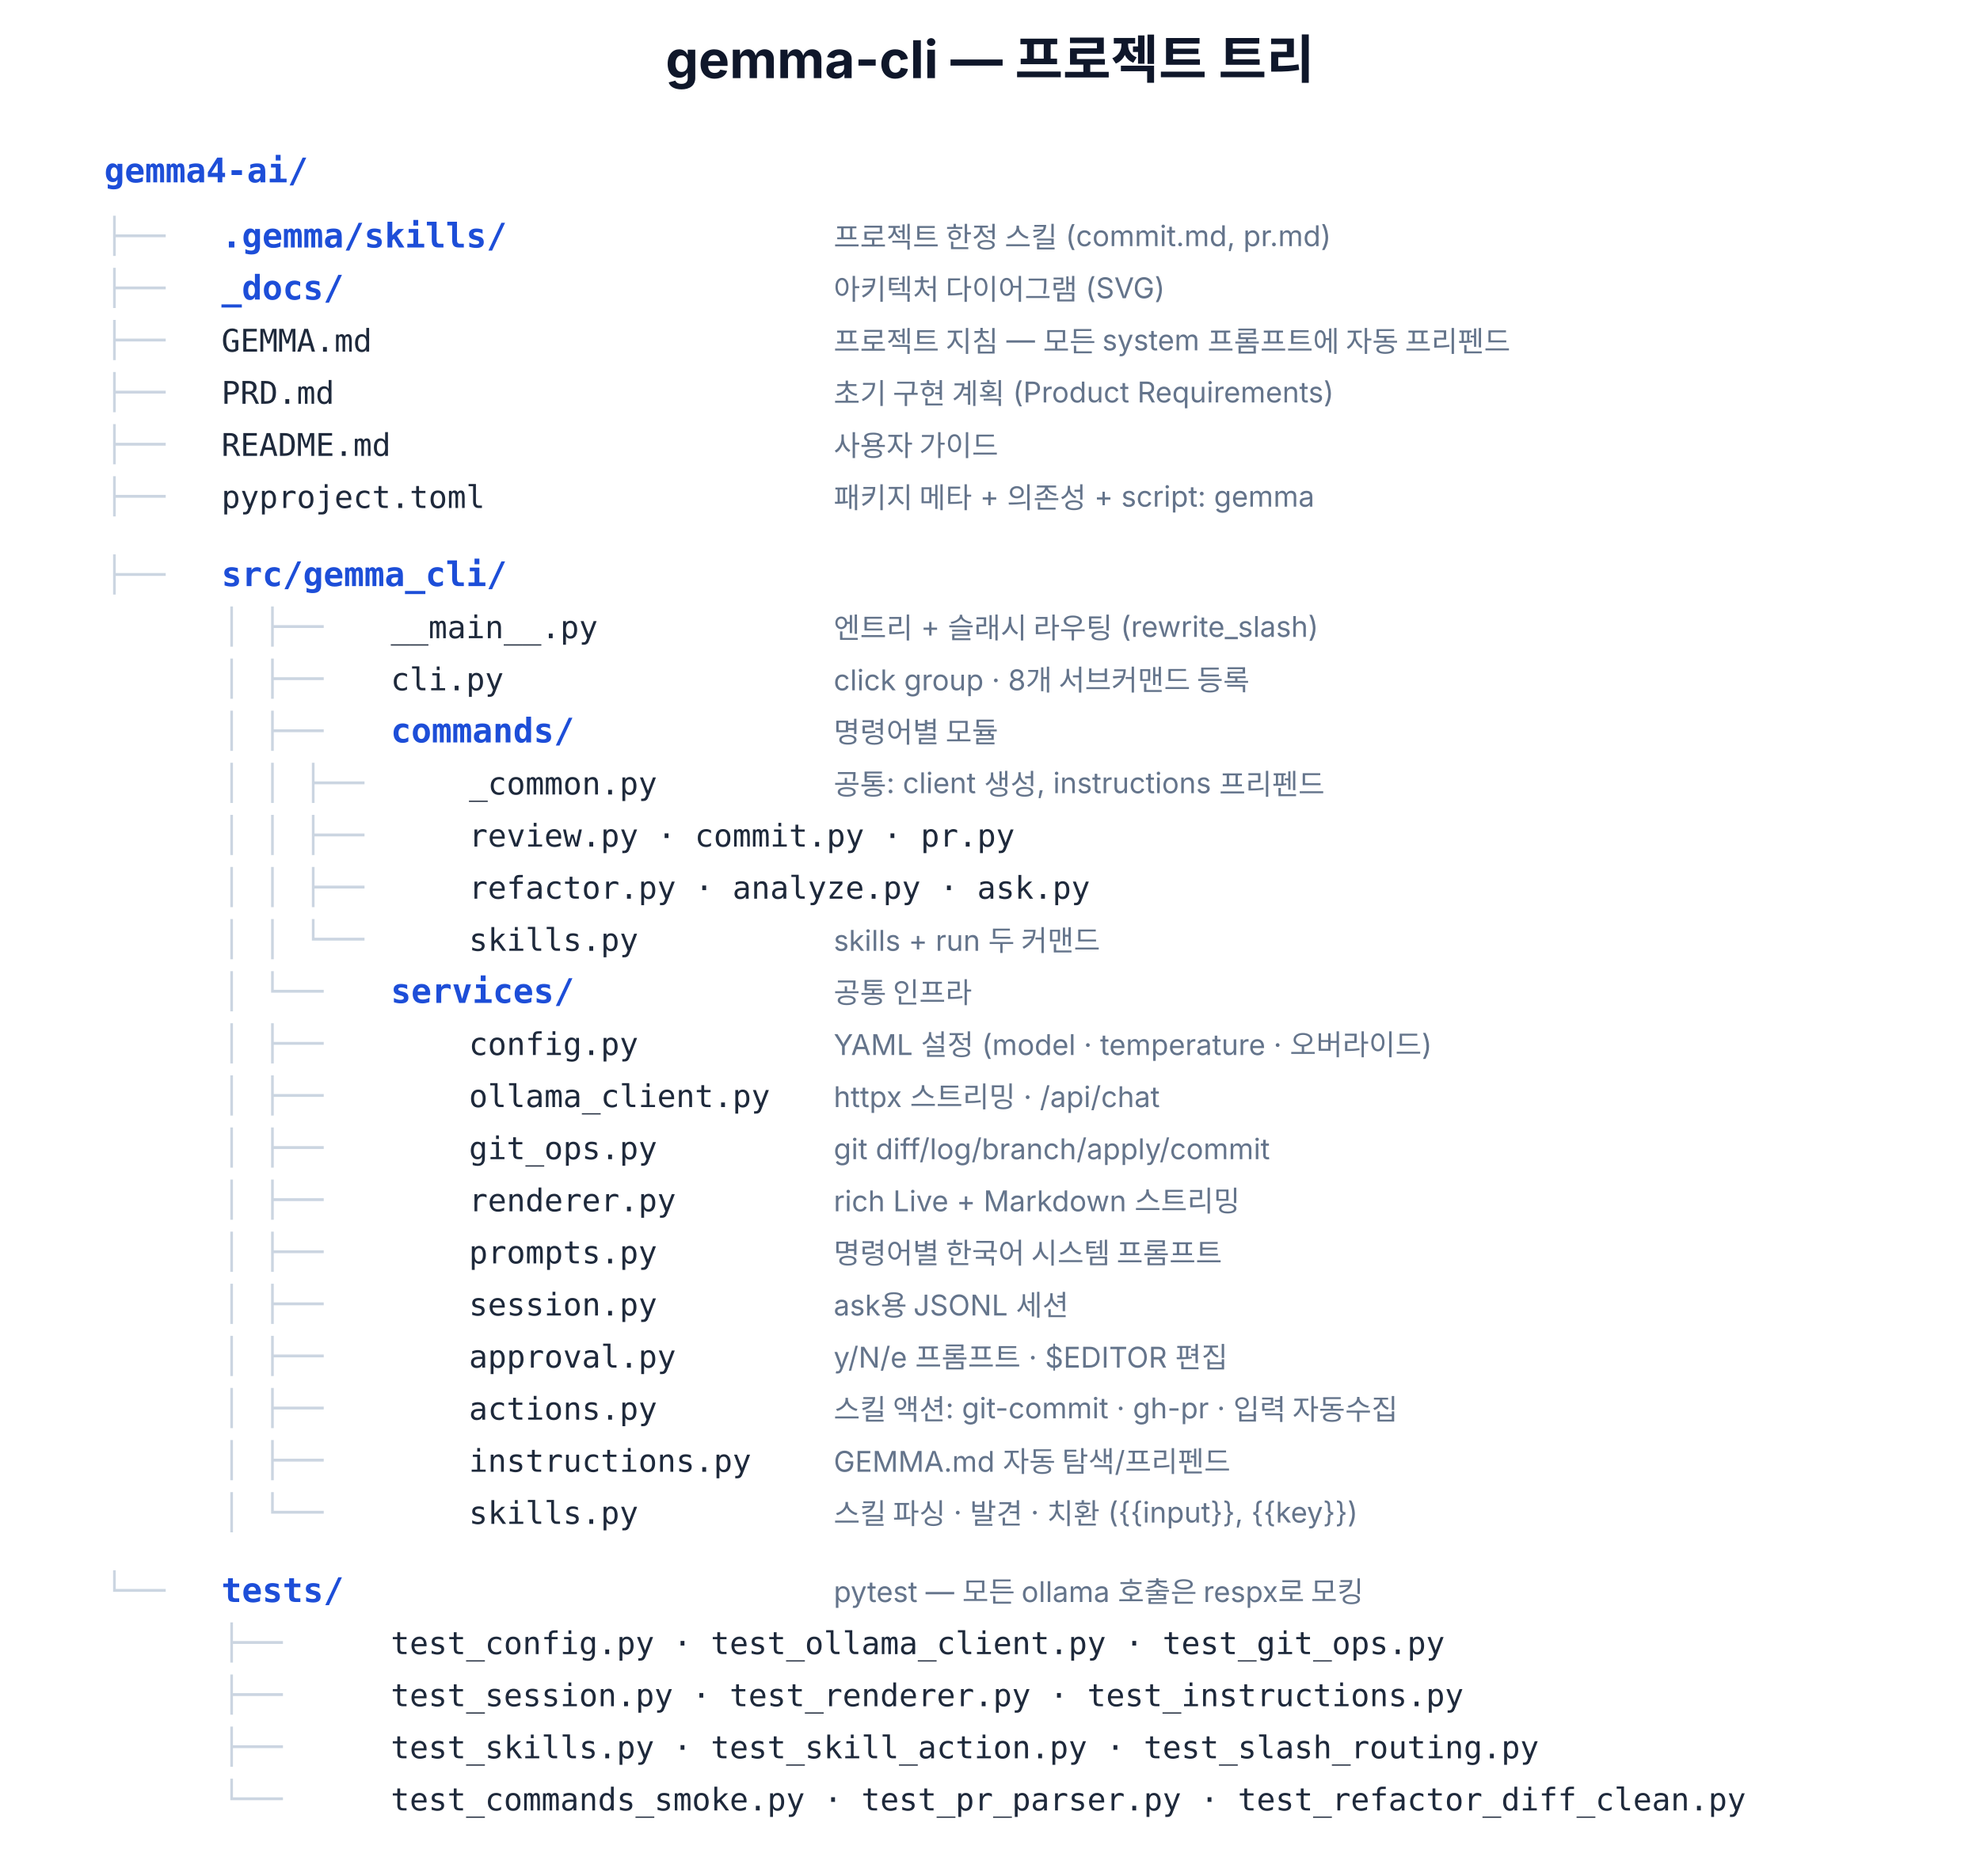
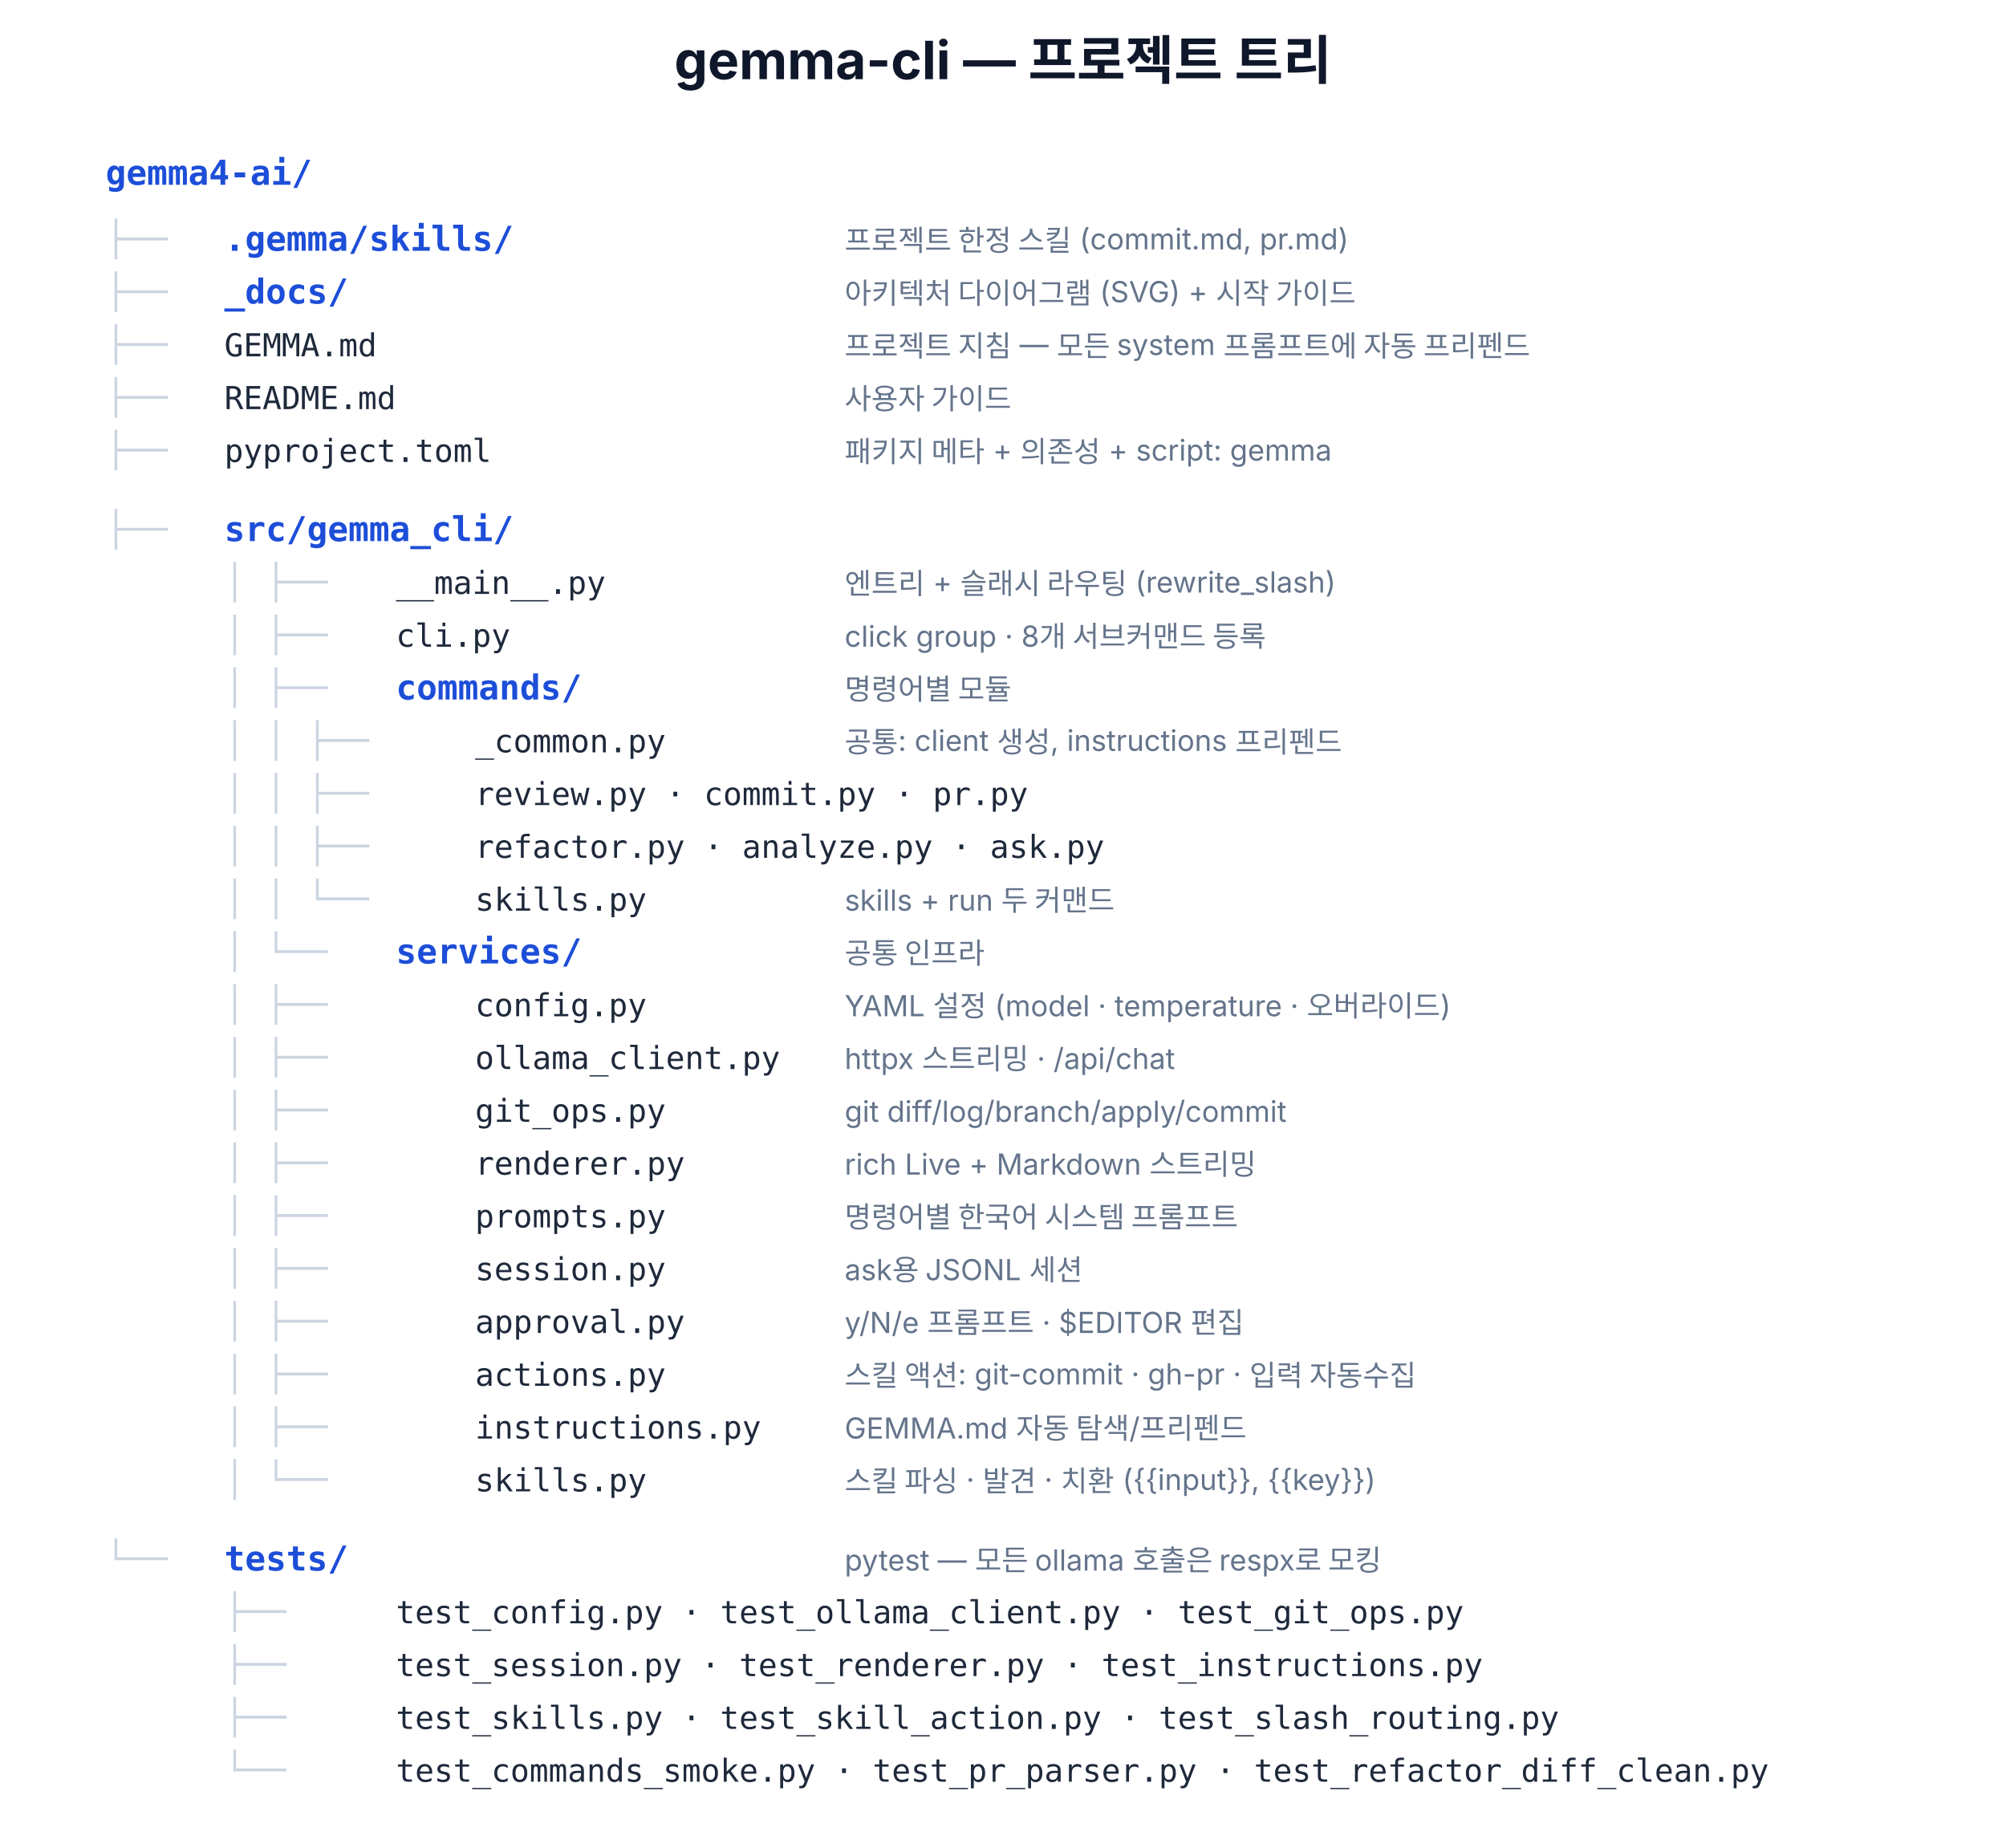
- <svg xmlns="http://www.w3.org/2000/svg" viewBox="0 0 760 720" font-family="-apple-system, system-ui, 'Noto Sans KR', sans-serif">
+ <svg xmlns="http://www.w3.org/2000/svg" viewBox="0 0 760 700" font-family="-apple-system, system-ui, 'Noto Sans KR', sans-serif">
  <defs>
    <style>
      .title { font-size: 20px; font-weight: 700; fill: #0f172a; }
      .dir { font-family: 'SF Mono', Menlo, Consolas, monospace; font-size: 13px; font-weight: 600; fill: #1d4ed8; }
      .file { font-family: 'SF Mono', Menlo, Consolas, monospace; font-size: 12px; fill: #1e293b; }
      .desc { font-size: 11px; fill: #64748b; }
      .branch { font-family: 'SF Mono', Menlo, Consolas, monospace; font-size: 13px; fill: #cbd5e1; }
    </style>
  </defs>
  <text x="380" y="30" class="title" text-anchor="middle">gemma-cli — 프로젝트 트리</text>
  <text x="40" y="70" class="dir">gemma4-ai/</text>
  <text x="40" y="95" class="branch">├──</text>
  <text x="85" y="95" class="dir">.gemma/skills/</text>
  <text x="320" y="95" class="desc">프로젝트 한정 스킬 (commit.md, pr.md)</text>
  <text x="40" y="115" class="branch">├──</text>
  <text x="85" y="115" class="dir">_docs/</text>
-   <text x="320" y="115" class="desc">아키텍처 다이어그램 (SVG)</text>
+   <text x="320" y="115" class="desc">아키텍처 다이어그램 (SVG) + 시작 가이드</text>
  <text x="40" y="135" class="branch">├──</text>
  <text x="85" y="135" class="file">GEMMA.md</text>
  <text x="320" y="135" class="desc">프로젝트 지침 — 모든 system 프롬프트에 자동 프리펜드</text>
  <text x="40" y="155" class="branch">├──</text>
-   <text x="85" y="155" class="file">PRD.md</text>
-   <text x="320" y="155" class="desc">초기 구현 계획 (Product Requirements)</text>
+   <text x="85" y="155" class="file">README.md</text>
+   <text x="320" y="155" class="desc">사용자 가이드</text>
  <text x="40" y="175" class="branch">├──</text>
-   <text x="85" y="175" class="file">README.md</text>
-   <text x="320" y="175" class="desc">사용자 가이드</text>
-   <text x="40" y="195" class="branch">├──</text>
-   <text x="85" y="195" class="file">pyproject.toml</text>
-   <text x="320" y="195" class="desc">패키지 메타 + 의존성 + script: gemma</text>
-   <text x="40" y="225" class="branch">├──</text>
-   <text x="85" y="225" class="dir">src/gemma_cli/</text>
+   <text x="85" y="175" class="file">pyproject.toml</text>
+   <text x="320" y="175" class="desc">패키지 메타 + 의존성 + script: gemma</text>
+   <text x="40" y="205" class="branch">├──</text>
+   <text x="85" y="205" class="dir">src/gemma_cli/</text>
+   <text x="85" y="225" class="branch">│   ├──</text>
+   <text x="150" y="225" class="file">__main__.py</text>
+   <text x="320" y="225" class="desc">엔트리 + 슬래시 라우팅 (rewrite_slash)</text>
  <text x="85" y="245" class="branch">│   ├──</text>
-   <text x="150" y="245" class="file">__main__.py</text>
-   <text x="320" y="245" class="desc">엔트리 + 슬래시 라우팅 (rewrite_slash)</text>
+   <text x="150" y="245" class="file">cli.py</text>
+   <text x="320" y="245" class="desc">click group · 8개 서브커맨드 등록</text>
  <text x="85" y="265" class="branch">│   ├──</text>
-   <text x="150" y="265" class="file">cli.py</text>
-   <text x="320" y="265" class="desc">click group · 8개 서브커맨드 등록</text>
-   <text x="85" y="285" class="branch">│   ├──</text>
-   <text x="150" y="285" class="dir">commands/</text>
-   <text x="320" y="285" class="desc">명령어별 모듈</text>
+   <text x="150" y="265" class="dir">commands/</text>
+   <text x="320" y="265" class="desc">명령어별 모듈</text>
+   <text x="85" y="285" class="branch">│   │   ├──</text>
+   <text x="180" y="285" class="file">_common.py</text>
+   <text x="320" y="285" class="desc">공통: client 생성, instructions 프리펜드</text>
  <text x="85" y="305" class="branch">│   │   ├──</text>
-   <text x="180" y="305" class="file">_common.py</text>
-   <text x="320" y="305" class="desc">공통: client 생성, instructions 프리펜드</text>
+   <text x="180" y="305" class="file">review.py · commit.py · pr.py</text>
  <text x="85" y="325" class="branch">│   │   ├──</text>
-   <text x="180" y="325" class="file">review.py · commit.py · pr.py</text>
-   <text x="85" y="345" class="branch">│   │   ├──</text>
-   <text x="180" y="345" class="file">refactor.py · analyze.py · ask.py</text>
-   <text x="85" y="365" class="branch">│   │   └──</text>
-   <text x="180" y="365" class="file">skills.py</text>
-   <text x="320" y="365" class="desc">skills + run 두 커맨드</text>
-   <text x="85" y="385" class="branch">│   └──</text>
-   <text x="150" y="385" class="dir">services/</text>
-   <text x="320" y="385" class="desc">공통 인프라</text>
+   <text x="180" y="325" class="file">refactor.py · analyze.py · ask.py</text>
+   <text x="85" y="345" class="branch">│   │   └──</text>
+   <text x="180" y="345" class="file">skills.py</text>
+   <text x="320" y="345" class="desc">skills + run 두 커맨드</text>
+   <text x="85" y="365" class="branch">│   └──</text>
+   <text x="150" y="365" class="dir">services/</text>
+   <text x="320" y="365" class="desc">공통 인프라</text>
+   <text x="85" y="385" class="branch">│       ├──</text>
+   <text x="180" y="385" class="file">config.py</text>
+   <text x="320" y="385" class="desc">YAML 설정 (model · temperature · 오버라이드)</text>
  <text x="85" y="405" class="branch">│       ├──</text>
-   <text x="180" y="405" class="file">config.py</text>
-   <text x="320" y="405" class="desc">YAML 설정 (model · temperature · 오버라이드)</text>
+   <text x="180" y="405" class="file">ollama_client.py</text>
+   <text x="320" y="405" class="desc">httpx 스트리밍 · /api/chat</text>
  <text x="85" y="425" class="branch">│       ├──</text>
-   <text x="180" y="425" class="file">ollama_client.py</text>
-   <text x="320" y="425" class="desc">httpx 스트리밍 · /api/chat</text>
+   <text x="180" y="425" class="file">git_ops.py</text>
+   <text x="320" y="425" class="desc">git diff/log/branch/apply/commit</text>
  <text x="85" y="445" class="branch">│       ├──</text>
-   <text x="180" y="445" class="file">git_ops.py</text>
-   <text x="320" y="445" class="desc">git diff/log/branch/apply/commit</text>
+   <text x="180" y="445" class="file">renderer.py</text>
+   <text x="320" y="445" class="desc">rich Live + Markdown 스트리밍</text>
  <text x="85" y="465" class="branch">│       ├──</text>
-   <text x="180" y="465" class="file">renderer.py</text>
-   <text x="320" y="465" class="desc">rich Live + Markdown 스트리밍</text>
+   <text x="180" y="465" class="file">prompts.py</text>
+   <text x="320" y="465" class="desc">명령어별 한국어 시스템 프롬프트</text>
  <text x="85" y="485" class="branch">│       ├──</text>
-   <text x="180" y="485" class="file">prompts.py</text>
-   <text x="320" y="485" class="desc">명령어별 한국어 시스템 프롬프트</text>
+   <text x="180" y="485" class="file">session.py</text>
+   <text x="320" y="485" class="desc">ask용 JSONL 세션</text>
  <text x="85" y="505" class="branch">│       ├──</text>
-   <text x="180" y="505" class="file">session.py</text>
-   <text x="320" y="505" class="desc">ask용 JSONL 세션</text>
+   <text x="180" y="505" class="file">approval.py</text>
+   <text x="320" y="505" class="desc">y/N/e 프롬프트 · $EDITOR 편집</text>
  <text x="85" y="525" class="branch">│       ├──</text>
-   <text x="180" y="525" class="file">approval.py</text>
-   <text x="320" y="525" class="desc">y/N/e 프롬프트 · $EDITOR 편집</text>
+   <text x="180" y="525" class="file">actions.py</text>
+   <text x="320" y="525" class="desc">스킬 액션: git-commit · gh-pr · 입력 자동수집</text>
  <text x="85" y="545" class="branch">│       ├──</text>
-   <text x="180" y="545" class="file">actions.py</text>
-   <text x="320" y="545" class="desc">스킬 액션: git-commit · gh-pr · 입력 자동수집</text>
-   <text x="85" y="565" class="branch">│       ├──</text>
-   <text x="180" y="565" class="file">instructions.py</text>
-   <text x="320" y="565" class="desc">GEMMA.md 자동 탐색/프리펜드</text>
-   <text x="85" y="585" class="branch">│       └──</text>
-   <text x="180" y="585" class="file">skills.py</text>
-   <text x="320" y="585" class="desc">스킬 파싱 · 발견 · 치환 ({{input}}, {{key}})</text>
-   <text x="40" y="615" class="branch">└──</text>
-   <text x="85" y="615" class="dir">tests/</text>
-   <text x="320" y="615" class="desc">pytest — 모든 ollama 호출은 respx로 모킹</text>
+   <text x="180" y="545" class="file">instructions.py</text>
+   <text x="320" y="545" class="desc">GEMMA.md 자동 탐색/프리펜드</text>
+   <text x="85" y="565" class="branch">│       └──</text>
+   <text x="180" y="565" class="file">skills.py</text>
+   <text x="320" y="565" class="desc">스킬 파싱 · 발견 · 치환 ({{input}}, {{key}})</text>
+   <text x="40" y="595" class="branch">└──</text>
+   <text x="85" y="595" class="dir">tests/</text>
+   <text x="320" y="595" class="desc">pytest — 모든 ollama 호출은 respx로 모킹</text>
+   <text x="85" y="615" class="branch">    ├──</text>
+   <text x="150" y="615" class="file">test_config.py · test_ollama_client.py · test_git_ops.py</text>
  <text x="85" y="635" class="branch">    ├──</text>
-   <text x="150" y="635" class="file">test_config.py · test_ollama_client.py · test_git_ops.py</text>
+   <text x="150" y="635" class="file">test_session.py · test_renderer.py · test_instructions.py</text>
  <text x="85" y="655" class="branch">    ├──</text>
-   <text x="150" y="655" class="file">test_session.py · test_renderer.py · test_instructions.py</text>
-   <text x="85" y="675" class="branch">    ├──</text>
-   <text x="150" y="675" class="file">test_skills.py · test_skill_action.py · test_slash_routing.py</text>
-   <text x="85" y="695" class="branch">    └──</text>
-   <text x="150" y="695" class="file">test_commands_smoke.py · test_pr_parser.py · test_refactor_diff_clean.py</text>
+   <text x="150" y="655" class="file">test_skills.py · test_skill_action.py · test_slash_routing.py</text>
+   <text x="85" y="675" class="branch">    └──</text>
+   <text x="150" y="675" class="file">test_commands_smoke.py · test_pr_parser.py · test_refactor_diff_clean.py</text>
</svg>
